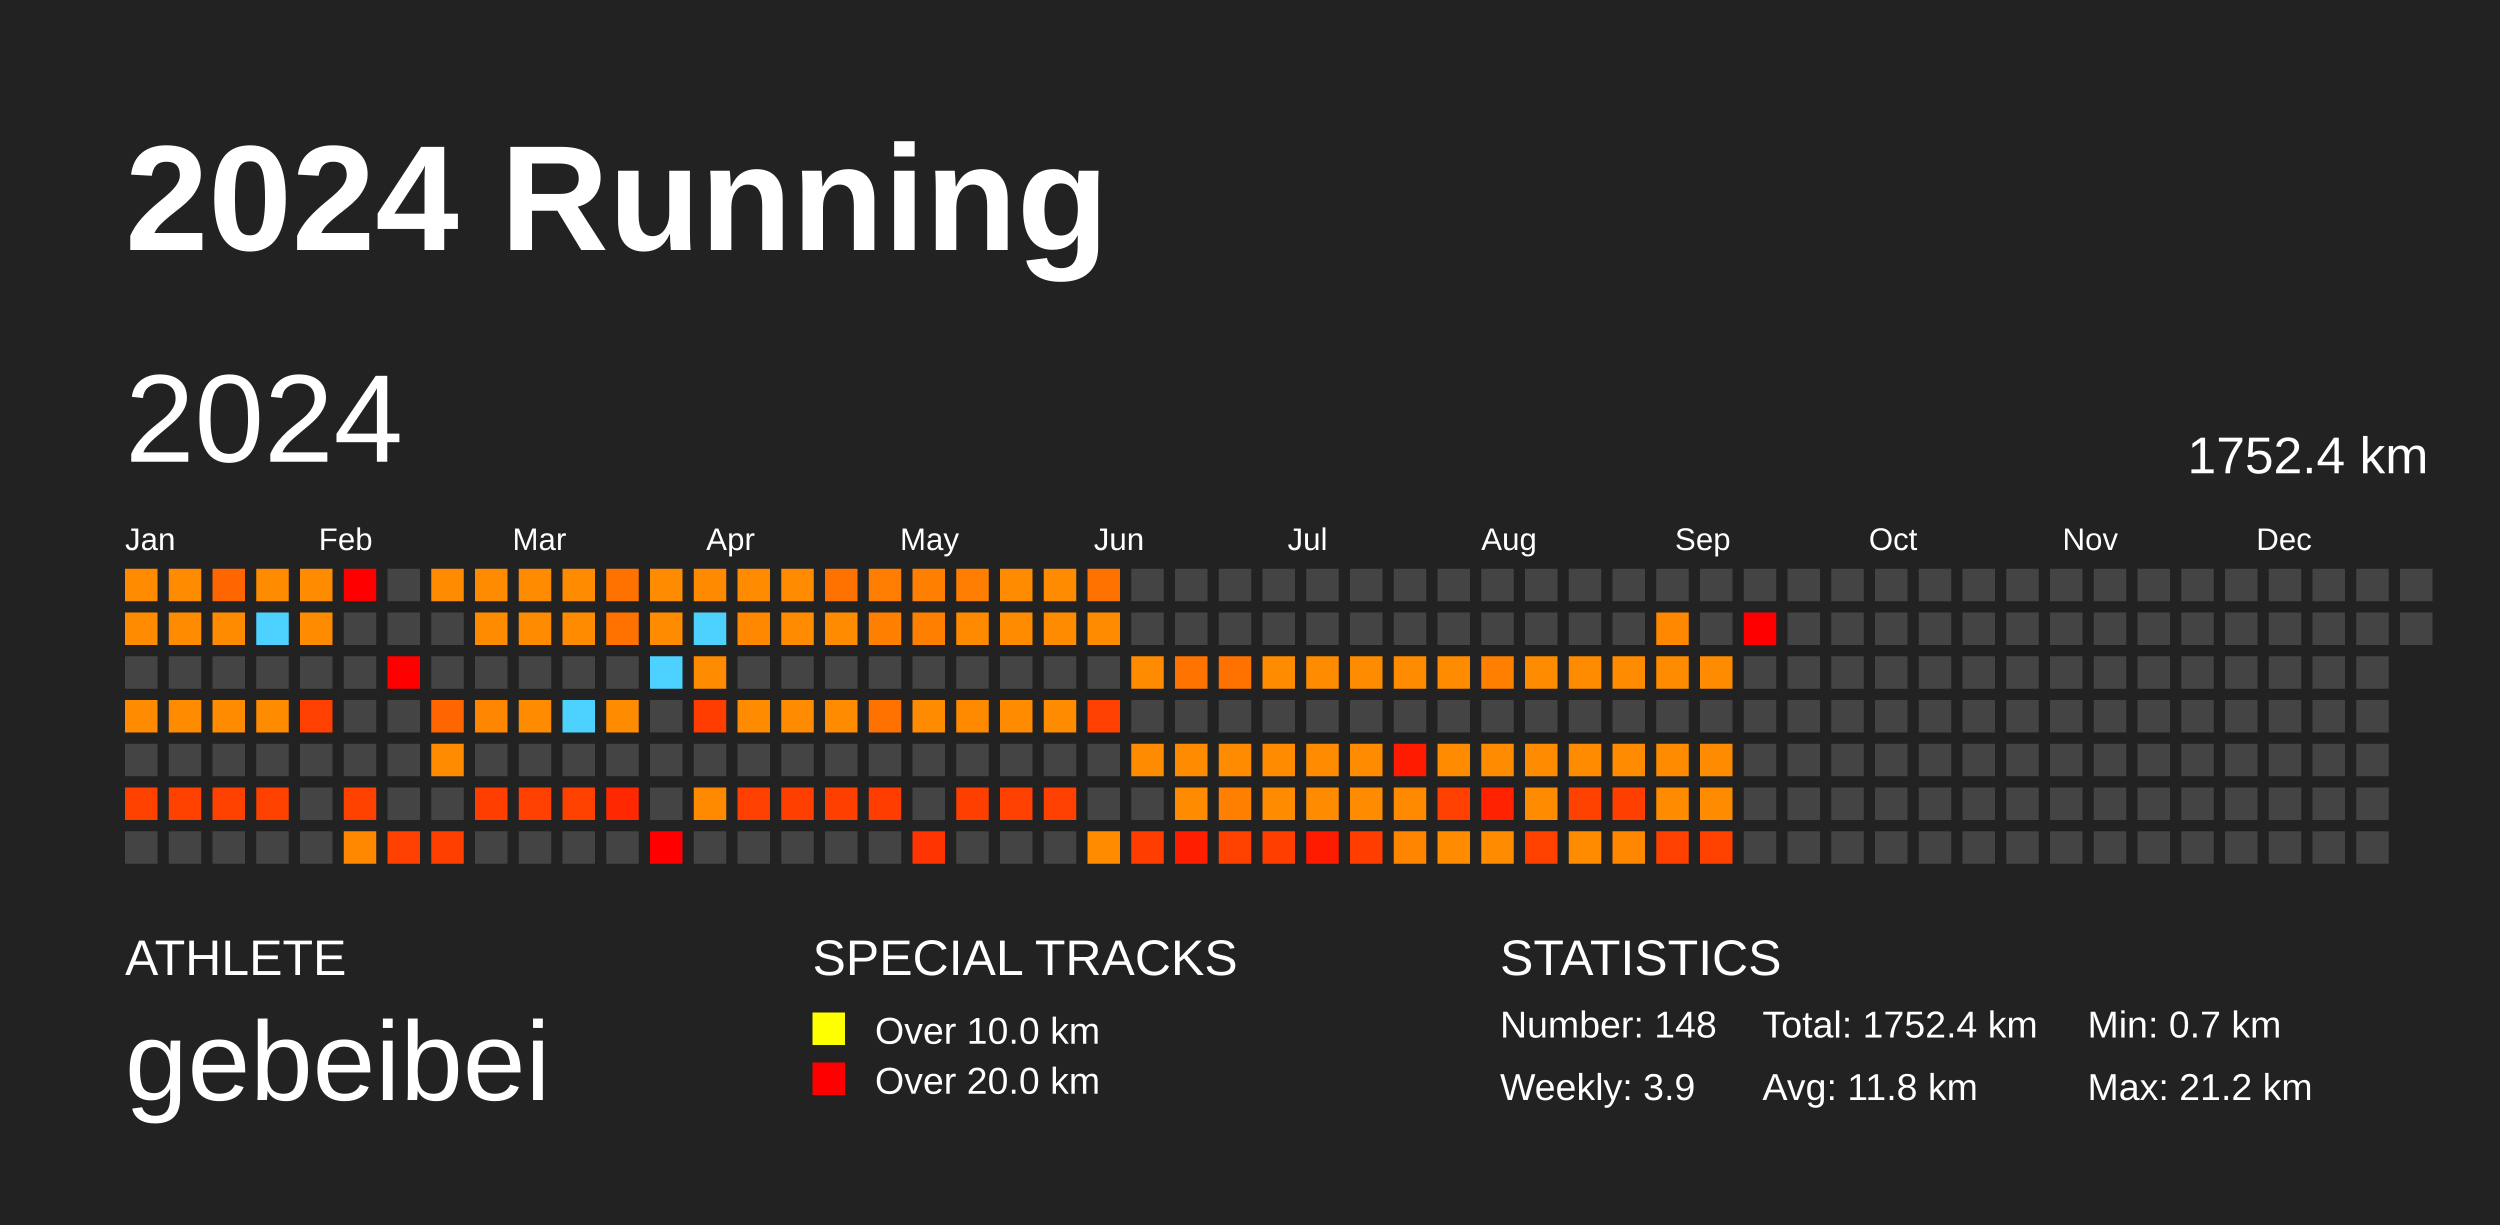
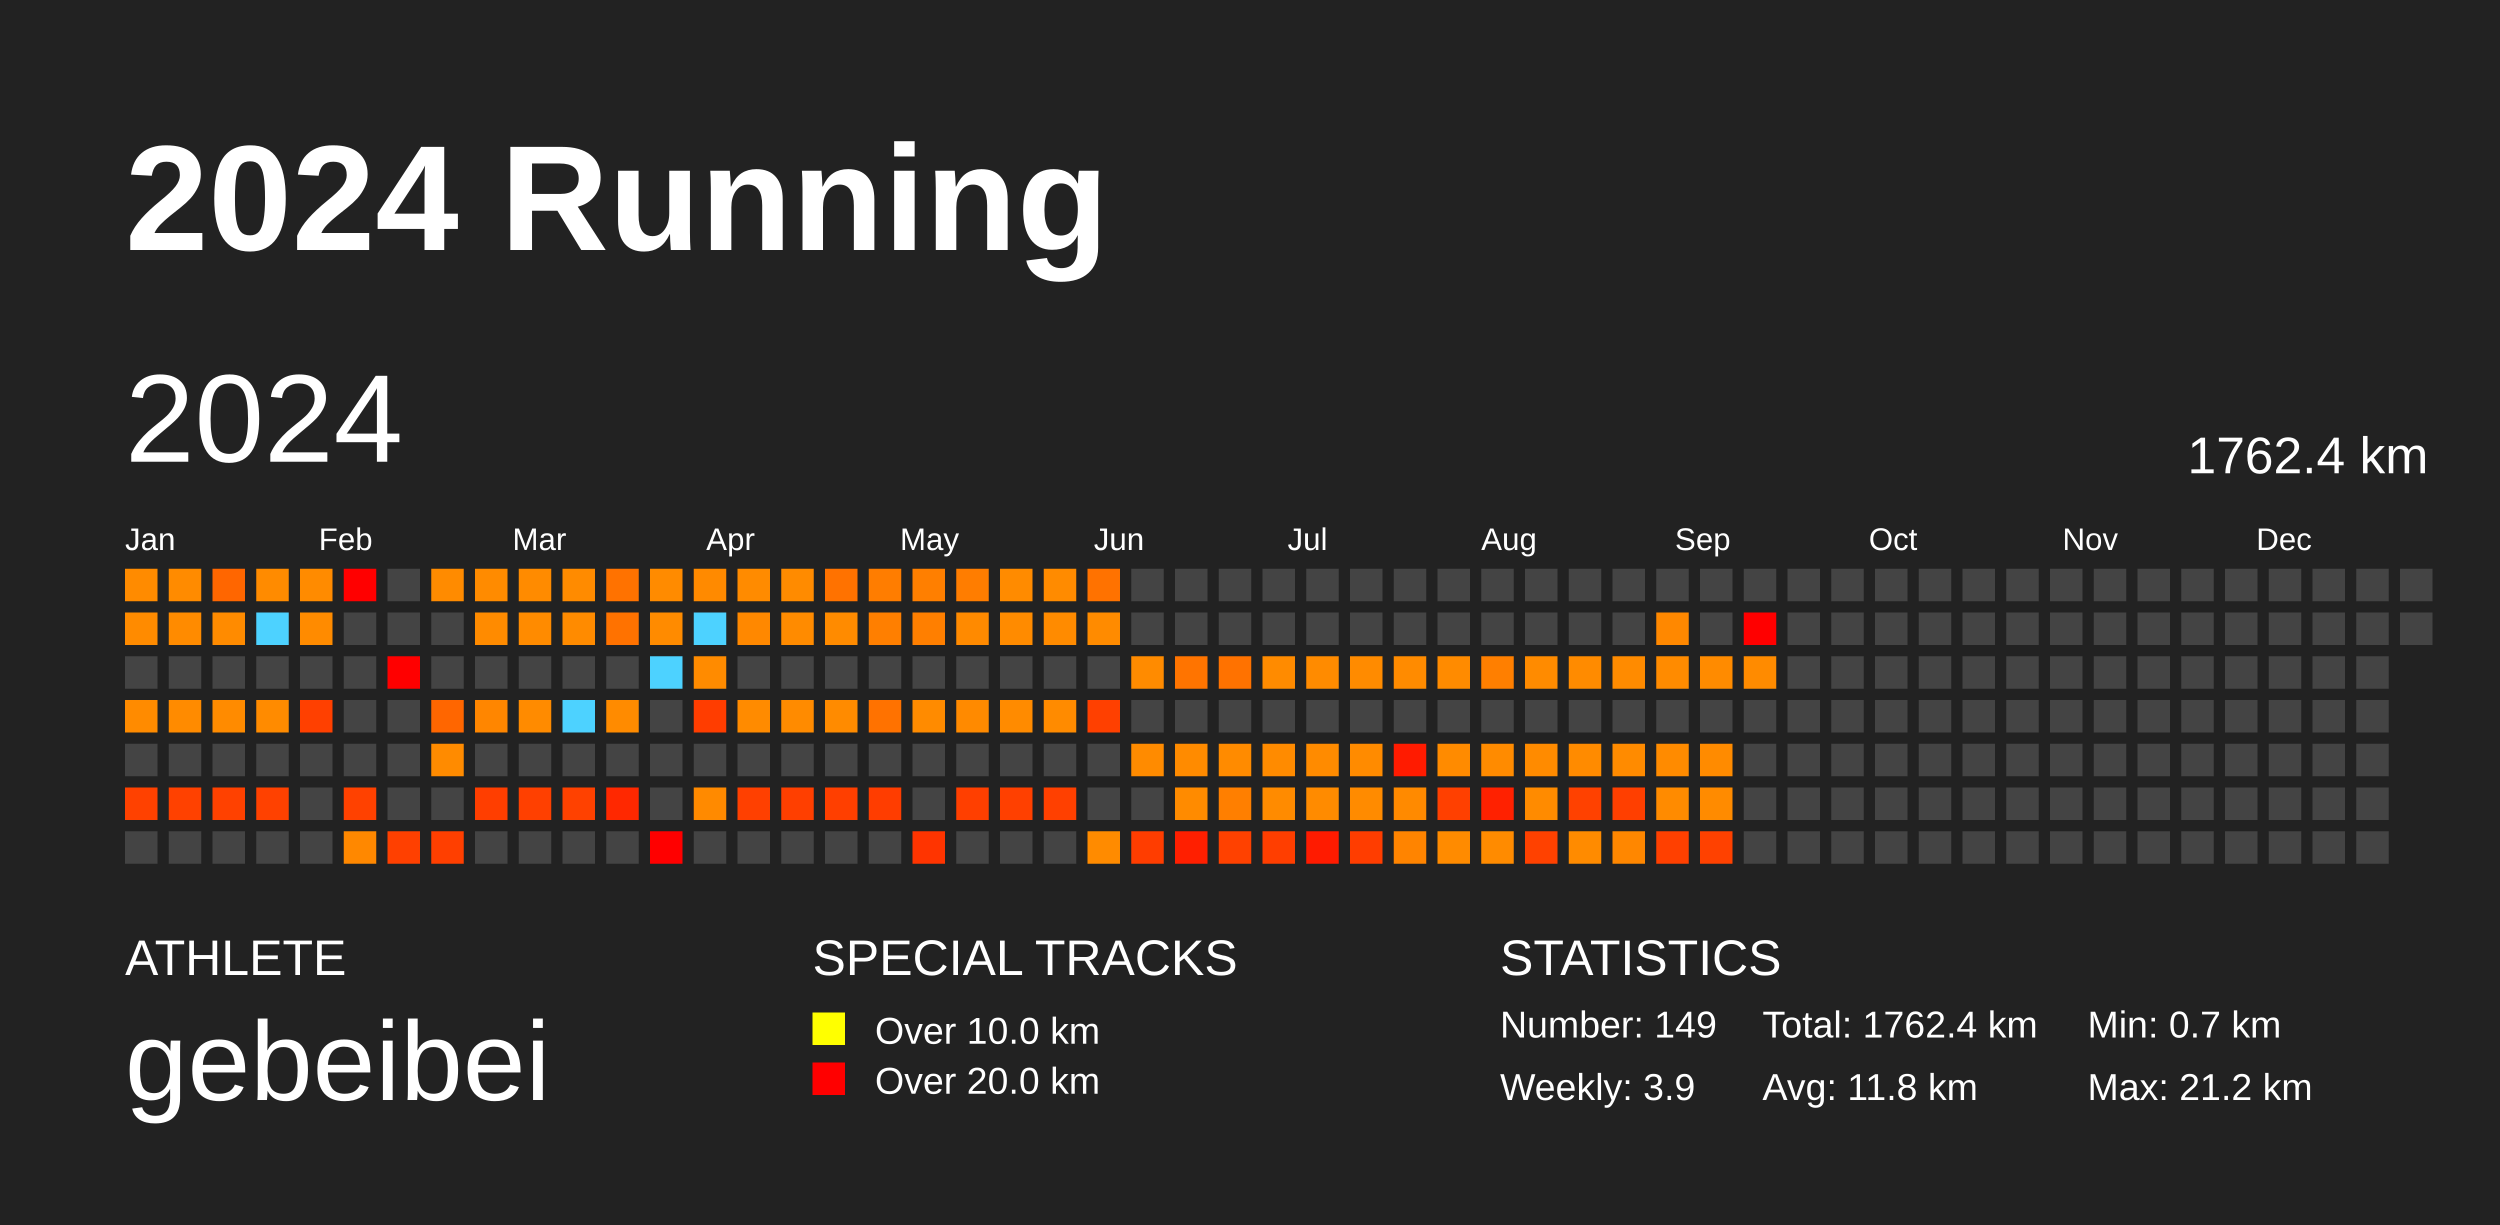
<svg xmlns="http://www.w3.org/2000/svg" baseProfile="full" height="98mm" version="1.1" viewBox="0,0,200,98" width="200mm">
  <defs />
  <rect fill="#222222" height="98" width="200" x="0" y="0" />
  <text fill="#FFFFFF" style="font-size:12px; font-family:Arial; font-weight:bold;" x="10" y="20">2024 Running</text>
  <text fill="#FFFFFF" style="font-size:4px; font-family:Arial" x="10" y="78">ATHLETE</text>
  <text fill="#FFFFFF" style="font-size:9px; font-family:Arial" x="10" y="88">gebeibei</text>
  <text fill="#FFFFFF" style="font-size:4px; font-family:Arial" x="65" y="78">SPECIAL TRACKS</text>
  <rect fill="yellow" height="2.6" width="2.6" x="65" y="81" />
  <text fill="#FFFFFF" style="font-size:3px; font-family:Arial" x="70" y="83.5">Over 10.0 km</text>
  <rect fill="red" height="2.6" width="2.6" x="65" y="85" />
  <text fill="#FFFFFF" style="font-size:3px; font-family:Arial" x="70" y="87.5">Over 20.0 km</text>
  <text fill="#FFFFFF" style="font-size:4px; font-family:Arial" x="120" y="78">STATISTICS</text>
-   <text fill="#FFFFFF" style="font-size:3px; font-family:Arial" x="120" y="83">Number: 148</text>
+   <text fill="#FFFFFF" style="font-size:3px; font-family:Arial" x="120" y="83">Number: 149</text>
  <text fill="#FFFFFF" style="font-size:3px; font-family:Arial" x="120" y="88">Weekly: 3.9</text>
-   <text fill="#FFFFFF" style="font-size:3px; font-family:Arial" x="141" y="83">Total: 1752.4 km</text>
+   <text fill="#FFFFFF" style="font-size:3px; font-family:Arial" x="141" y="83">Total: 1762.4 km</text>
  <text fill="#FFFFFF" style="font-size:3px; font-family:Arial" x="141" y="88">Avg: 11.8 km</text>
  <text fill="#FFFFFF" style="font-size:3px; font-family:Arial" x="167" y="83">Min: 0.7 km</text>
  <text fill="#FFFFFF" style="font-size:3px; font-family:Arial" x="167" y="88">Max: 21.2 km</text>
  <text dominant-baseline="hanging" fill="#FFFFFF" style="font-size:10.0px; font-family:Arial;" x="10" y="30">2024</text>
-   <text dominant-baseline="hanging" fill="#FFFFFF" style="font-size:4.125px; font-family:Arial;" x="175" y="35">1752.4 km</text>
+   <text dominant-baseline="hanging" fill="#FFFFFF" style="font-size:4.125px; font-family:Arial;" x="175" y="35">1762.4 km</text>
  <text fill="#FFFFFF" style="font-size:2.5px; font-family:Arial" x="10.0" y="44">Jan</text>
  <text fill="#FFFFFF" style="font-size:2.5px; font-family:Arial" x="25.5" y="44">Feb</text>
  <text fill="#FFFFFF" style="font-size:2.5px; font-family:Arial" x="41.0" y="44">Mar</text>
  <text fill="#FFFFFF" style="font-size:2.5px; font-family:Arial" x="56.5" y="44">Apr</text>
  <text fill="#FFFFFF" style="font-size:2.5px; font-family:Arial" x="72.0" y="44">May</text>
  <text fill="#FFFFFF" style="font-size:2.5px; font-family:Arial" x="87.5" y="44">Jun</text>
  <text fill="#FFFFFF" style="font-size:2.5px; font-family:Arial" x="103.0" y="44">Jul</text>
  <text fill="#FFFFFF" style="font-size:2.5px; font-family:Arial" x="118.5" y="44">Aug</text>
  <text fill="#FFFFFF" style="font-size:2.5px; font-family:Arial" x="134.0" y="44">Sep</text>
  <text fill="#FFFFFF" style="font-size:2.5px; font-family:Arial" x="149.5" y="44">Oct</text>
  <text fill="#FFFFFF" style="font-size:2.5px; font-family:Arial" x="165.0" y="44">Nov</text>
  <text fill="#FFFFFF" style="font-size:2.5px; font-family:Arial" x="180.5" y="44">Dec</text>
  <rect fill="#ff8b00" height="2.6" width="2.6" x="10.0" y="45.5" />
  <rect fill="#ff8b00" height="2.6" width="2.6" x="10.0" y="49.0" />
  <rect fill="#444444" height="2.6" width="2.6" x="10.0" y="52.5" />
  <rect fill="#ff8b00" height="2.6" width="2.6" x="10.0" y="56.0" />
  <rect fill="#444444" height="2.6" width="2.6" x="10.0" y="59.5" />
  <rect fill="#ff4100" height="2.6" width="2.6" x="10.0" y="63.0" />
  <rect fill="#444444" height="2.6" width="2.6" x="10.0" y="66.5" />
  <rect fill="#ff8b00" height="2.6" width="2.6" x="13.5" y="45.5" />
  <rect fill="#ff8b00" height="2.6" width="2.6" x="13.5" y="49.0" />
  <rect fill="#444444" height="2.6" width="2.6" x="13.5" y="52.5" />
  <rect fill="#ff8b00" height="2.6" width="2.6" x="13.5" y="56.0" />
  <rect fill="#444444" height="2.6" width="2.6" x="13.5" y="59.5" />
  <rect fill="#ff4100" height="2.6" width="2.6" x="13.5" y="63.0" />
  <rect fill="#444444" height="2.6" width="2.6" x="13.5" y="66.5" />
  <rect fill="#ff6600" height="2.6" width="2.6" x="17.0" y="45.5" />
  <rect fill="#ff8b00" height="2.6" width="2.6" x="17.0" y="49.0" />
  <rect fill="#444444" height="2.6" width="2.6" x="17.0" y="52.5" />
  <rect fill="#ff8b00" height="2.6" width="2.6" x="17.0" y="56.0" />
  <rect fill="#444444" height="2.6" width="2.6" x="17.0" y="59.5" />
  <rect fill="#ff4100" height="2.6" width="2.6" x="17.0" y="63.0" />
  <rect fill="#444444" height="2.6" width="2.6" x="17.0" y="66.5" />
  <rect fill="#ff8b00" height="2.6" width="2.6" x="20.5" y="45.5" />
  <rect fill="#4dd2ff" height="2.6" width="2.6" x="20.5" y="49.0" />
  <rect fill="#444444" height="2.6" width="2.6" x="20.5" y="52.5" />
  <rect fill="#ff8b00" height="2.6" width="2.6" x="20.5" y="56.0" />
  <rect fill="#444444" height="2.6" width="2.6" x="20.5" y="59.5" />
  <rect fill="#ff4100" height="2.6" width="2.6" x="20.5" y="63.0" />
  <rect fill="#444444" height="2.6" width="2.6" x="20.5" y="66.5" />
  <rect fill="#ff8b00" height="2.6" width="2.6" x="24.0" y="45.5" />
  <rect fill="#ff8b00" height="2.6" width="2.6" x="24.0" y="49.0" />
  <rect fill="#444444" height="2.6" width="2.6" x="24.0" y="52.5" />
  <rect fill="#ff4000" height="2.6" width="2.6" x="24.0" y="56.0" />
  <rect fill="#444444" height="2.6" width="2.6" x="24.0" y="59.5" />
  <rect fill="#444444" height="2.6" width="2.6" x="24.0" y="63.0" />
  <rect fill="#444444" height="2.6" width="2.6" x="24.0" y="66.5" />
  <rect fill="red" height="2.6" width="2.6" x="27.5" y="45.5" />
  <rect fill="#444444" height="2.6" width="2.6" x="27.5" y="49.0" />
  <rect fill="#444444" height="2.6" width="2.6" x="27.5" y="52.5" />
  <rect fill="#444444" height="2.6" width="2.6" x="27.5" y="56.0" />
  <rect fill="#444444" height="2.6" width="2.6" x="27.5" y="59.5" />
  <rect fill="#ff4100" height="2.6" width="2.6" x="27.5" y="63.0" />
  <rect fill="#ff8800" height="2.6" width="2.6" x="27.5" y="66.5" />
  <rect fill="#444444" height="2.6" width="2.6" x="31.0" y="45.5" />
  <rect fill="#444444" height="2.6" width="2.6" x="31.0" y="49.0" />
  <rect fill="red" height="2.6" width="2.6" x="31.0" y="52.5" />
  <rect fill="#444444" height="2.6" width="2.6" x="31.0" y="56.0" />
  <rect fill="#444444" height="2.6" width="2.6" x="31.0" y="59.5" />
  <rect fill="#444444" height="2.6" width="2.6" x="31.0" y="63.0" />
  <rect fill="#ff4000" height="2.6" width="2.6" x="31.0" y="66.5" />
  <rect fill="#ff8b00" height="2.6" width="2.6" x="34.5" y="45.5" />
  <rect fill="#444444" height="2.6" width="2.6" x="34.5" y="49.0" />
  <rect fill="#444444" height="2.6" width="2.6" x="34.5" y="52.5" />
  <rect fill="#ff6600" height="2.6" width="2.6" x="34.5" y="56.0" />
  <rect fill="#ff8b00" height="2.6" width="2.6" x="34.5" y="59.5" />
  <rect fill="#444444" height="2.6" width="2.6" x="34.5" y="63.0" />
  <rect fill="#ff3f00" height="2.6" width="2.6" x="34.5" y="66.5" />
  <rect fill="#ff8b00" height="2.6" width="2.6" x="38.0" y="45.5" />
  <rect fill="#ff8b00" height="2.6" width="2.6" x="38.0" y="49.0" />
  <rect fill="#444444" height="2.6" width="2.6" x="38.0" y="52.5" />
  <rect fill="#ff8600" height="2.6" width="2.6" x="38.0" y="56.0" />
  <rect fill="#444444" height="2.6" width="2.6" x="38.0" y="59.5" />
  <rect fill="#ff3e00" height="2.6" width="2.6" x="38.0" y="63.0" />
  <rect fill="#444444" height="2.6" width="2.6" x="38.0" y="66.5" />
  <rect fill="#ff8b00" height="2.6" width="2.6" x="41.5" y="45.5" />
  <rect fill="#ff8b00" height="2.6" width="2.6" x="41.5" y="49.0" />
  <rect fill="#444444" height="2.6" width="2.6" x="41.5" y="52.5" />
  <rect fill="#ff8b00" height="2.6" width="2.6" x="41.5" y="56.0" />
  <rect fill="#444444" height="2.6" width="2.6" x="41.5" y="59.5" />
  <rect fill="#ff4000" height="2.6" width="2.6" x="41.5" y="63.0" />
  <rect fill="#444444" height="2.6" width="2.6" x="41.5" y="66.5" />
  <rect fill="#ff8b00" height="2.6" width="2.6" x="45.0" y="45.5" />
  <rect fill="#ff8b00" height="2.6" width="2.6" x="45.0" y="49.0" />
  <rect fill="#444444" height="2.6" width="2.6" x="45.0" y="52.5" />
  <rect fill="#4dd2ff" height="2.6" width="2.6" x="45.0" y="56.0" />
  <rect fill="#444444" height="2.6" width="2.6" x="45.0" y="59.5" />
  <rect fill="#ff4100" height="2.6" width="2.6" x="45.0" y="63.0" />
  <rect fill="#444444" height="2.6" width="2.6" x="45.0" y="66.5" />
  <rect fill="#ff7200" height="2.6" width="2.6" x="48.5" y="45.5" />
  <rect fill="#ff7200" height="2.6" width="2.6" x="48.5" y="49.0" />
  <rect fill="#444444" height="2.6" width="2.6" x="48.5" y="52.5" />
  <rect fill="#ff8b00" height="2.6" width="2.6" x="48.5" y="56.0" />
  <rect fill="#444444" height="2.6" width="2.6" x="48.5" y="59.5" />
  <rect fill="#ff2800" height="2.6" width="2.6" x="48.5" y="63.0" />
  <rect fill="#444444" height="2.6" width="2.6" x="48.5" y="66.5" />
  <rect fill="#ff8b00" height="2.6" width="2.6" x="52.0" y="45.5" />
  <rect fill="#ff8b00" height="2.6" width="2.6" x="52.0" y="49.0" />
  <rect fill="#4dd2ff" height="2.6" width="2.6" x="52.0" y="52.5" />
  <rect fill="#444444" height="2.6" width="2.6" x="52.0" y="56.0" />
  <rect fill="#444444" height="2.6" width="2.6" x="52.0" y="59.5" />
  <rect fill="#444444" height="2.6" width="2.6" x="52.0" y="63.0" />
  <rect fill="red" height="2.6" width="2.6" x="52.0" y="66.5" />
  <rect fill="#ff8a00" height="2.6" width="2.6" x="55.5" y="45.5" />
  <rect fill="#4dd2ff" height="2.6" width="2.6" x="55.5" y="49.0" />
  <rect fill="#ff8b00" height="2.6" width="2.6" x="55.5" y="52.5" />
  <rect fill="#ff3d00" height="2.6" width="2.6" x="55.5" y="56.0" />
  <rect fill="#444444" height="2.6" width="2.6" x="55.5" y="59.5" />
  <rect fill="#ff8a00" height="2.6" width="2.6" x="55.5" y="63.0" />
  <rect fill="#444444" height="2.6" width="2.6" x="55.5" y="66.5" />
  <rect fill="#ff8b00" height="2.6" width="2.6" x="59.0" y="45.5" />
  <rect fill="#ff8800" height="2.6" width="2.6" x="59.0" y="49.0" />
  <rect fill="#444444" height="2.6" width="2.6" x="59.0" y="52.5" />
  <rect fill="#ff8b00" height="2.6" width="2.6" x="59.0" y="56.0" />
  <rect fill="#444444" height="2.6" width="2.6" x="59.0" y="59.5" />
  <rect fill="#ff4000" height="2.6" width="2.6" x="59.0" y="63.0" />
  <rect fill="#444444" height="2.6" width="2.6" x="59.0" y="66.5" />
  <rect fill="#ff8b00" height="2.6" width="2.6" x="62.5" y="45.5" />
  <rect fill="#ff8b00" height="2.6" width="2.6" x="62.5" y="49.0" />
  <rect fill="#444444" height="2.6" width="2.6" x="62.5" y="52.5" />
  <rect fill="#ff8b00" height="2.6" width="2.6" x="62.5" y="56.0" />
  <rect fill="#444444" height="2.6" width="2.6" x="62.5" y="59.5" />
  <rect fill="#ff3f00" height="2.6" width="2.6" x="62.5" y="63.0" />
  <rect fill="#444444" height="2.6" width="2.6" x="62.5" y="66.5" />
  <rect fill="#ff7200" height="2.6" width="2.6" x="66.0" y="45.5" />
  <rect fill="#ff8b00" height="2.6" width="2.6" x="66.0" y="49.0" />
  <rect fill="#444444" height="2.6" width="2.6" x="66.0" y="52.5" />
  <rect fill="#ff8b00" height="2.6" width="2.6" x="66.0" y="56.0" />
  <rect fill="#444444" height="2.6" width="2.6" x="66.0" y="59.5" />
  <rect fill="#ff3f00" height="2.6" width="2.6" x="66.0" y="63.0" />
  <rect fill="#444444" height="2.6" width="2.6" x="66.0" y="66.5" />
  <rect fill="#ff7d00" height="2.6" width="2.6" x="69.5" y="45.5" />
  <rect fill="#ff7f00" height="2.6" width="2.6" x="69.5" y="49.0" />
  <rect fill="#444444" height="2.6" width="2.6" x="69.5" y="52.5" />
  <rect fill="#ff7200" height="2.6" width="2.6" x="69.5" y="56.0" />
  <rect fill="#444444" height="2.6" width="2.6" x="69.5" y="59.5" />
  <rect fill="#ff3d00" height="2.6" width="2.6" x="69.5" y="63.0" />
  <rect fill="#444444" height="2.6" width="2.6" x="69.5" y="66.5" />
  <rect fill="#ff7f00" height="2.6" width="2.6" x="73.0" y="45.5" />
  <rect fill="#ff7f00" height="2.6" width="2.6" x="73.0" y="49.0" />
  <rect fill="#444444" height="2.6" width="2.6" x="73.0" y="52.5" />
  <rect fill="#ff8b00" height="2.6" width="2.6" x="73.0" y="56.0" />
  <rect fill="#444444" height="2.6" width="2.6" x="73.0" y="59.5" />
  <rect fill="#444444" height="2.6" width="2.6" x="73.0" y="63.0" />
  <rect fill="#ff3400" height="2.6" width="2.6" x="73.0" y="66.5" />
  <rect fill="#ff7d00" height="2.6" width="2.6" x="76.5" y="45.5" />
  <rect fill="#ff8a00" height="2.6" width="2.6" x="76.5" y="49.0" />
  <rect fill="#444444" height="2.6" width="2.6" x="76.5" y="52.5" />
  <rect fill="#ff8a00" height="2.6" width="2.6" x="76.5" y="56.0" />
  <rect fill="#444444" height="2.6" width="2.6" x="76.5" y="59.5" />
  <rect fill="#ff3f00" height="2.6" width="2.6" x="76.5" y="63.0" />
  <rect fill="#444444" height="2.6" width="2.6" x="76.5" y="66.5" />
  <rect fill="#ff8b00" height="2.6" width="2.6" x="80.0" y="45.5" />
  <rect fill="#ff8b00" height="2.6" width="2.6" x="80.0" y="49.0" />
  <rect fill="#444444" height="2.6" width="2.6" x="80.0" y="52.5" />
  <rect fill="#ff8b00" height="2.6" width="2.6" x="80.0" y="56.0" />
  <rect fill="#444444" height="2.6" width="2.6" x="80.0" y="59.5" />
  <rect fill="#ff4000" height="2.6" width="2.6" x="80.0" y="63.0" />
  <rect fill="#444444" height="2.6" width="2.6" x="80.0" y="66.5" />
  <rect fill="#ff8b00" height="2.6" width="2.6" x="83.5" y="45.5" />
  <rect fill="#ff8b00" height="2.6" width="2.6" x="83.5" y="49.0" />
  <rect fill="#444444" height="2.6" width="2.6" x="83.5" y="52.5" />
  <rect fill="#ff8b00" height="2.6" width="2.6" x="83.5" y="56.0" />
  <rect fill="#444444" height="2.6" width="2.6" x="83.5" y="59.5" />
  <rect fill="#ff4000" height="2.6" width="2.6" x="83.5" y="63.0" />
  <rect fill="#444444" height="2.6" width="2.6" x="83.5" y="66.5" />
  <rect fill="#ff7200" height="2.6" width="2.6" x="87.0" y="45.5" />
  <rect fill="#ff8b00" height="2.6" width="2.6" x="87.0" y="49.0" />
  <rect fill="#444444" height="2.6" width="2.6" x="87.0" y="52.5" />
  <rect fill="#ff4000" height="2.6" width="2.6" x="87.0" y="56.0" />
  <rect fill="#444444" height="2.6" width="2.6" x="87.0" y="59.5" />
  <rect fill="#444444" height="2.6" width="2.6" x="87.0" y="63.0" />
  <rect fill="#ff8b00" height="2.6" width="2.6" x="87.0" y="66.5" />
  <rect fill="#444444" height="2.6" width="2.6" x="90.5" y="45.5" />
  <rect fill="#444444" height="2.6" width="2.6" x="90.5" y="49.0" />
  <rect fill="#ff8b00" height="2.6" width="2.6" x="90.5" y="52.5" />
  <rect fill="#444444" height="2.6" width="2.6" x="90.5" y="56.0" />
  <rect fill="#ff8b00" height="2.6" width="2.6" x="90.5" y="59.5" />
  <rect fill="#444444" height="2.6" width="2.6" x="90.5" y="63.0" />
  <rect fill="#ff3d00" height="2.6" width="2.6" x="90.5" y="66.5" />
  <rect fill="#444444" height="2.6" width="2.6" x="94.0" y="45.5" />
  <rect fill="#444444" height="2.6" width="2.6" x="94.0" y="49.0" />
  <rect fill="#ff7400" height="2.6" width="2.6" x="94.0" y="52.5" />
  <rect fill="#444444" height="2.6" width="2.6" x="94.0" y="56.0" />
  <rect fill="#ff8b00" height="2.6" width="2.6" x="94.0" y="59.5" />
  <rect fill="#ff8b00" height="2.6" width="2.6" x="94.0" y="63.0" />
  <rect fill="#ff1f00" height="2.6" width="2.6" x="94.0" y="66.5" />
  <rect fill="#444444" height="2.6" width="2.6" x="97.5" y="45.5" />
  <rect fill="#444444" height="2.6" width="2.6" x="97.5" y="49.0" />
  <rect fill="#ff7200" height="2.6" width="2.6" x="97.5" y="52.5" />
  <rect fill="#444444" height="2.6" width="2.6" x="97.5" y="56.0" />
  <rect fill="#ff8b00" height="2.6" width="2.6" x="97.5" y="59.5" />
  <rect fill="#ff7f00" height="2.6" width="2.6" x="97.5" y="63.0" />
  <rect fill="#ff4100" height="2.6" width="2.6" x="97.5" y="66.5" />
  <rect fill="#444444" height="2.6" width="2.6" x="101.0" y="45.5" />
  <rect fill="#444444" height="2.6" width="2.6" x="101.0" y="49.0" />
  <rect fill="#ff8b00" height="2.6" width="2.6" x="101.0" y="52.5" />
  <rect fill="#444444" height="2.6" width="2.6" x="101.0" y="56.0" />
  <rect fill="#ff8b00" height="2.6" width="2.6" x="101.0" y="59.5" />
  <rect fill="#ff8b00" height="2.6" width="2.6" x="101.0" y="63.0" />
  <rect fill="#ff3e00" height="2.6" width="2.6" x="101.0" y="66.5" />
  <rect fill="#444444" height="2.6" width="2.6" x="104.5" y="45.5" />
  <rect fill="#444444" height="2.6" width="2.6" x="104.5" y="49.0" />
  <rect fill="#ff8b00" height="2.6" width="2.6" x="104.5" y="52.5" />
  <rect fill="#444444" height="2.6" width="2.6" x="104.5" y="56.0" />
  <rect fill="#ff8b00" height="2.6" width="2.6" x="104.5" y="59.5" />
  <rect fill="#ff8b00" height="2.6" width="2.6" x="104.5" y="63.0" />
  <rect fill="#ff1b00" height="2.6" width="2.6" x="104.5" y="66.5" />
  <rect fill="#444444" height="2.6" width="2.6" x="108.0" y="45.5" />
  <rect fill="#444444" height="2.6" width="2.6" x="108.0" y="49.0" />
  <rect fill="#ff8b00" height="2.6" width="2.6" x="108.0" y="52.5" />
  <rect fill="#444444" height="2.6" width="2.6" x="108.0" y="56.0" />
  <rect fill="#ff8b00" height="2.6" width="2.6" x="108.0" y="59.5" />
  <rect fill="#ff8b00" height="2.6" width="2.6" x="108.0" y="63.0" />
  <rect fill="#ff3d00" height="2.6" width="2.6" x="108.0" y="66.5" />
  <rect fill="#444444" height="2.6" width="2.6" x="111.5" y="45.5" />
  <rect fill="#444444" height="2.6" width="2.6" x="111.5" y="49.0" />
  <rect fill="#ff8b00" height="2.6" width="2.6" x="111.5" y="52.5" />
  <rect fill="#444444" height="2.6" width="2.6" x="111.5" y="56.0" />
  <rect fill="#ff1b00" height="2.6" width="2.6" x="111.5" y="59.5" />
  <rect fill="#ff8a00" height="2.6" width="2.6" x="111.5" y="63.0" />
  <rect fill="#ff8400" height="2.6" width="2.6" x="111.5" y="66.5" />
  <rect fill="#444444" height="2.6" width="2.6" x="115.0" y="45.5" />
  <rect fill="#444444" height="2.6" width="2.6" x="115.0" y="49.0" />
  <rect fill="#ff8b00" height="2.6" width="2.6" x="115.0" y="52.5" />
  <rect fill="#444444" height="2.6" width="2.6" x="115.0" y="56.0" />
  <rect fill="#ff8b00" height="2.6" width="2.6" x="115.0" y="59.5" />
  <rect fill="#ff4000" height="2.6" width="2.6" x="115.0" y="63.0" />
  <rect fill="#ff8b00" height="2.6" width="2.6" x="115.0" y="66.5" />
  <rect fill="#444444" height="2.6" width="2.6" x="118.5" y="45.5" />
  <rect fill="#444444" height="2.6" width="2.6" x="118.5" y="49.0" />
  <rect fill="#ff7f00" height="2.6" width="2.6" x="118.5" y="52.5" />
  <rect fill="#444444" height="2.6" width="2.6" x="118.5" y="56.0" />
  <rect fill="#ff8b00" height="2.6" width="2.6" x="118.5" y="59.5" />
  <rect fill="#ff2100" height="2.6" width="2.6" x="118.5" y="63.0" />
  <rect fill="#ff8b00" height="2.6" width="2.6" x="118.5" y="66.5" />
  <rect fill="#444444" height="2.6" width="2.6" x="122.0" y="45.5" />
  <rect fill="#444444" height="2.6" width="2.6" x="122.0" y="49.0" />
  <rect fill="#ff8b00" height="2.6" width="2.6" x="122.0" y="52.5" />
  <rect fill="#444444" height="2.6" width="2.6" x="122.0" y="56.0" />
  <rect fill="#ff8b00" height="2.6" width="2.6" x="122.0" y="59.5" />
  <rect fill="#ff8b00" height="2.6" width="2.6" x="122.0" y="63.0" />
  <rect fill="#ff4100" height="2.6" width="2.6" x="122.0" y="66.5" />
  <rect fill="#444444" height="2.6" width="2.6" x="125.5" y="45.5" />
  <rect fill="#444444" height="2.6" width="2.6" x="125.5" y="49.0" />
  <rect fill="#ff8b00" height="2.6" width="2.6" x="125.5" y="52.5" />
  <rect fill="#444444" height="2.6" width="2.6" x="125.5" y="56.0" />
  <rect fill="#ff8b00" height="2.6" width="2.6" x="125.5" y="59.5" />
  <rect fill="#ff4100" height="2.6" width="2.6" x="125.5" y="63.0" />
  <rect fill="#ff8b00" height="2.6" width="2.6" x="125.5" y="66.5" />
  <rect fill="#444444" height="2.6" width="2.6" x="129.0" y="45.5" />
  <rect fill="#444444" height="2.6" width="2.6" x="129.0" y="49.0" />
  <rect fill="#ff8b00" height="2.6" width="2.6" x="129.0" y="52.5" />
  <rect fill="#444444" height="2.6" width="2.6" x="129.0" y="56.0" />
  <rect fill="#ff8b00" height="2.6" width="2.6" x="129.0" y="59.5" />
  <rect fill="#ff3f00" height="2.6" width="2.6" x="129.0" y="63.0" />
  <rect fill="#ff8700" height="2.6" width="2.6" x="129.0" y="66.5" />
  <rect fill="#444444" height="2.6" width="2.6" x="132.5" y="45.5" />
  <rect fill="#ff8800" height="2.6" width="2.6" x="132.5" y="49.0" />
  <rect fill="#ff8b00" height="2.6" width="2.6" x="132.5" y="52.5" />
  <rect fill="#444444" height="2.6" width="2.6" x="132.5" y="56.0" />
  <rect fill="#ff8b00" height="2.6" width="2.6" x="132.5" y="59.5" />
  <rect fill="#ff8b00" height="2.6" width="2.6" x="132.5" y="63.0" />
  <rect fill="#ff4000" height="2.6" width="2.6" x="132.5" y="66.5" />
  <rect fill="#444444" height="2.6" width="2.6" x="136.0" y="45.5" />
  <rect fill="#444444" height="2.6" width="2.6" x="136.0" y="49.0" />
  <rect fill="#ff8b00" height="2.6" width="2.6" x="136.0" y="52.5" />
  <rect fill="#444444" height="2.6" width="2.6" x="136.0" y="56.0" />
  <rect fill="#ff8b00" height="2.6" width="2.6" x="136.0" y="59.5" />
  <rect fill="#ff8b00" height="2.6" width="2.6" x="136.0" y="63.0" />
  <rect fill="#ff4100" height="2.6" width="2.6" x="136.0" y="66.5" />
  <rect fill="#444444" height="2.6" width="2.6" x="139.5" y="45.5" />
  <rect fill="red" height="2.6" width="2.6" x="139.5" y="49.0" />
-   <rect fill="#444444" height="2.6" width="2.6" x="139.5" y="52.5" />
+   <rect fill="#ff8b00" height="2.6" width="2.6" x="139.5" y="52.5" />
  <rect fill="#444444" height="2.6" width="2.6" x="139.5" y="56.0" />
  <rect fill="#444444" height="2.6" width="2.6" x="139.5" y="59.5" />
  <rect fill="#444444" height="2.6" width="2.6" x="139.5" y="63.0" />
  <rect fill="#444444" height="2.6" width="2.6" x="139.5" y="66.5" />
  <rect fill="#444444" height="2.6" width="2.6" x="143.0" y="45.5" />
  <rect fill="#444444" height="2.6" width="2.6" x="143.0" y="49.0" />
  <rect fill="#444444" height="2.6" width="2.6" x="143.0" y="52.5" />
  <rect fill="#444444" height="2.6" width="2.6" x="143.0" y="56.0" />
  <rect fill="#444444" height="2.6" width="2.6" x="143.0" y="59.5" />
  <rect fill="#444444" height="2.6" width="2.6" x="143.0" y="63.0" />
  <rect fill="#444444" height="2.6" width="2.6" x="143.0" y="66.5" />
  <rect fill="#444444" height="2.6" width="2.6" x="146.5" y="45.5" />
  <rect fill="#444444" height="2.6" width="2.6" x="146.5" y="49.0" />
  <rect fill="#444444" height="2.6" width="2.6" x="146.5" y="52.5" />
  <rect fill="#444444" height="2.6" width="2.6" x="146.5" y="56.0" />
  <rect fill="#444444" height="2.6" width="2.6" x="146.5" y="59.5" />
  <rect fill="#444444" height="2.6" width="2.6" x="146.5" y="63.0" />
  <rect fill="#444444" height="2.6" width="2.6" x="146.5" y="66.5" />
  <rect fill="#444444" height="2.6" width="2.6" x="150.0" y="45.5" />
  <rect fill="#444444" height="2.6" width="2.6" x="150.0" y="49.0" />
  <rect fill="#444444" height="2.6" width="2.6" x="150.0" y="52.5" />
  <rect fill="#444444" height="2.6" width="2.6" x="150.0" y="56.0" />
  <rect fill="#444444" height="2.6" width="2.6" x="150.0" y="59.5" />
  <rect fill="#444444" height="2.6" width="2.6" x="150.0" y="63.0" />
  <rect fill="#444444" height="2.6" width="2.6" x="150.0" y="66.5" />
  <rect fill="#444444" height="2.6" width="2.6" x="153.5" y="45.5" />
  <rect fill="#444444" height="2.6" width="2.6" x="153.5" y="49.0" />
  <rect fill="#444444" height="2.6" width="2.6" x="153.5" y="52.5" />
  <rect fill="#444444" height="2.6" width="2.6" x="153.5" y="56.0" />
  <rect fill="#444444" height="2.6" width="2.6" x="153.5" y="59.5" />
  <rect fill="#444444" height="2.6" width="2.6" x="153.5" y="63.0" />
  <rect fill="#444444" height="2.6" width="2.6" x="153.5" y="66.5" />
  <rect fill="#444444" height="2.6" width="2.6" x="157.0" y="45.5" />
  <rect fill="#444444" height="2.6" width="2.6" x="157.0" y="49.0" />
  <rect fill="#444444" height="2.6" width="2.6" x="157.0" y="52.5" />
  <rect fill="#444444" height="2.6" width="2.6" x="157.0" y="56.0" />
  <rect fill="#444444" height="2.6" width="2.6" x="157.0" y="59.5" />
  <rect fill="#444444" height="2.6" width="2.6" x="157.0" y="63.0" />
  <rect fill="#444444" height="2.6" width="2.6" x="157.0" y="66.5" />
  <rect fill="#444444" height="2.6" width="2.6" x="160.5" y="45.5" />
  <rect fill="#444444" height="2.6" width="2.6" x="160.5" y="49.0" />
  <rect fill="#444444" height="2.6" width="2.6" x="160.5" y="52.5" />
  <rect fill="#444444" height="2.6" width="2.6" x="160.5" y="56.0" />
  <rect fill="#444444" height="2.6" width="2.6" x="160.5" y="59.5" />
  <rect fill="#444444" height="2.6" width="2.6" x="160.5" y="63.0" />
  <rect fill="#444444" height="2.6" width="2.6" x="160.5" y="66.5" />
  <rect fill="#444444" height="2.6" width="2.6" x="164.0" y="45.5" />
  <rect fill="#444444" height="2.6" width="2.6" x="164.0" y="49.0" />
  <rect fill="#444444" height="2.6" width="2.6" x="164.0" y="52.5" />
  <rect fill="#444444" height="2.6" width="2.6" x="164.0" y="56.0" />
  <rect fill="#444444" height="2.6" width="2.6" x="164.0" y="59.5" />
  <rect fill="#444444" height="2.6" width="2.6" x="164.0" y="63.0" />
  <rect fill="#444444" height="2.6" width="2.6" x="164.0" y="66.5" />
  <rect fill="#444444" height="2.6" width="2.6" x="167.5" y="45.5" />
  <rect fill="#444444" height="2.6" width="2.6" x="167.5" y="49.0" />
  <rect fill="#444444" height="2.6" width="2.6" x="167.5" y="52.5" />
  <rect fill="#444444" height="2.6" width="2.6" x="167.5" y="56.0" />
  <rect fill="#444444" height="2.6" width="2.6" x="167.5" y="59.5" />
  <rect fill="#444444" height="2.6" width="2.6" x="167.5" y="63.0" />
  <rect fill="#444444" height="2.6" width="2.6" x="167.5" y="66.5" />
  <rect fill="#444444" height="2.6" width="2.6" x="171.0" y="45.5" />
  <rect fill="#444444" height="2.6" width="2.6" x="171.0" y="49.0" />
  <rect fill="#444444" height="2.6" width="2.6" x="171.0" y="52.5" />
  <rect fill="#444444" height="2.6" width="2.6" x="171.0" y="56.0" />
  <rect fill="#444444" height="2.6" width="2.6" x="171.0" y="59.5" />
  <rect fill="#444444" height="2.6" width="2.6" x="171.0" y="63.0" />
  <rect fill="#444444" height="2.6" width="2.6" x="171.0" y="66.5" />
  <rect fill="#444444" height="2.6" width="2.6" x="174.5" y="45.5" />
  <rect fill="#444444" height="2.6" width="2.6" x="174.5" y="49.0" />
  <rect fill="#444444" height="2.6" width="2.6" x="174.5" y="52.5" />
  <rect fill="#444444" height="2.6" width="2.6" x="174.5" y="56.0" />
  <rect fill="#444444" height="2.6" width="2.6" x="174.5" y="59.5" />
  <rect fill="#444444" height="2.6" width="2.6" x="174.5" y="63.0" />
  <rect fill="#444444" height="2.6" width="2.6" x="174.5" y="66.5" />
  <rect fill="#444444" height="2.6" width="2.6" x="178.0" y="45.5" />
  <rect fill="#444444" height="2.6" width="2.6" x="178.0" y="49.0" />
  <rect fill="#444444" height="2.6" width="2.6" x="178.0" y="52.5" />
  <rect fill="#444444" height="2.6" width="2.6" x="178.0" y="56.0" />
  <rect fill="#444444" height="2.6" width="2.6" x="178.0" y="59.5" />
  <rect fill="#444444" height="2.6" width="2.6" x="178.0" y="63.0" />
  <rect fill="#444444" height="2.6" width="2.6" x="178.0" y="66.5" />
  <rect fill="#444444" height="2.6" width="2.6" x="181.5" y="45.5" />
  <rect fill="#444444" height="2.6" width="2.6" x="181.5" y="49.0" />
  <rect fill="#444444" height="2.6" width="2.6" x="181.5" y="52.5" />
  <rect fill="#444444" height="2.6" width="2.6" x="181.5" y="56.0" />
  <rect fill="#444444" height="2.6" width="2.6" x="181.5" y="59.5" />
  <rect fill="#444444" height="2.6" width="2.6" x="181.5" y="63.0" />
  <rect fill="#444444" height="2.6" width="2.6" x="181.5" y="66.5" />
  <rect fill="#444444" height="2.6" width="2.6" x="185.0" y="45.5" />
  <rect fill="#444444" height="2.6" width="2.6" x="185.0" y="49.0" />
  <rect fill="#444444" height="2.6" width="2.6" x="185.0" y="52.5" />
  <rect fill="#444444" height="2.6" width="2.6" x="185.0" y="56.0" />
  <rect fill="#444444" height="2.6" width="2.6" x="185.0" y="59.5" />
  <rect fill="#444444" height="2.6" width="2.6" x="185.0" y="63.0" />
  <rect fill="#444444" height="2.6" width="2.6" x="185.0" y="66.5" />
  <rect fill="#444444" height="2.6" width="2.6" x="188.5" y="45.5" />
  <rect fill="#444444" height="2.6" width="2.6" x="188.5" y="49.0" />
  <rect fill="#444444" height="2.6" width="2.6" x="188.5" y="52.5" />
  <rect fill="#444444" height="2.6" width="2.6" x="188.5" y="56.0" />
  <rect fill="#444444" height="2.6" width="2.6" x="188.5" y="59.5" />
  <rect fill="#444444" height="2.6" width="2.6" x="188.5" y="63.0" />
  <rect fill="#444444" height="2.6" width="2.6" x="188.5" y="66.5" />
  <rect fill="#444444" height="2.6" width="2.6" x="192.0" y="45.5" />
  <rect fill="#444444" height="2.6" width="2.6" x="192.0" y="49.0" />
</svg>
